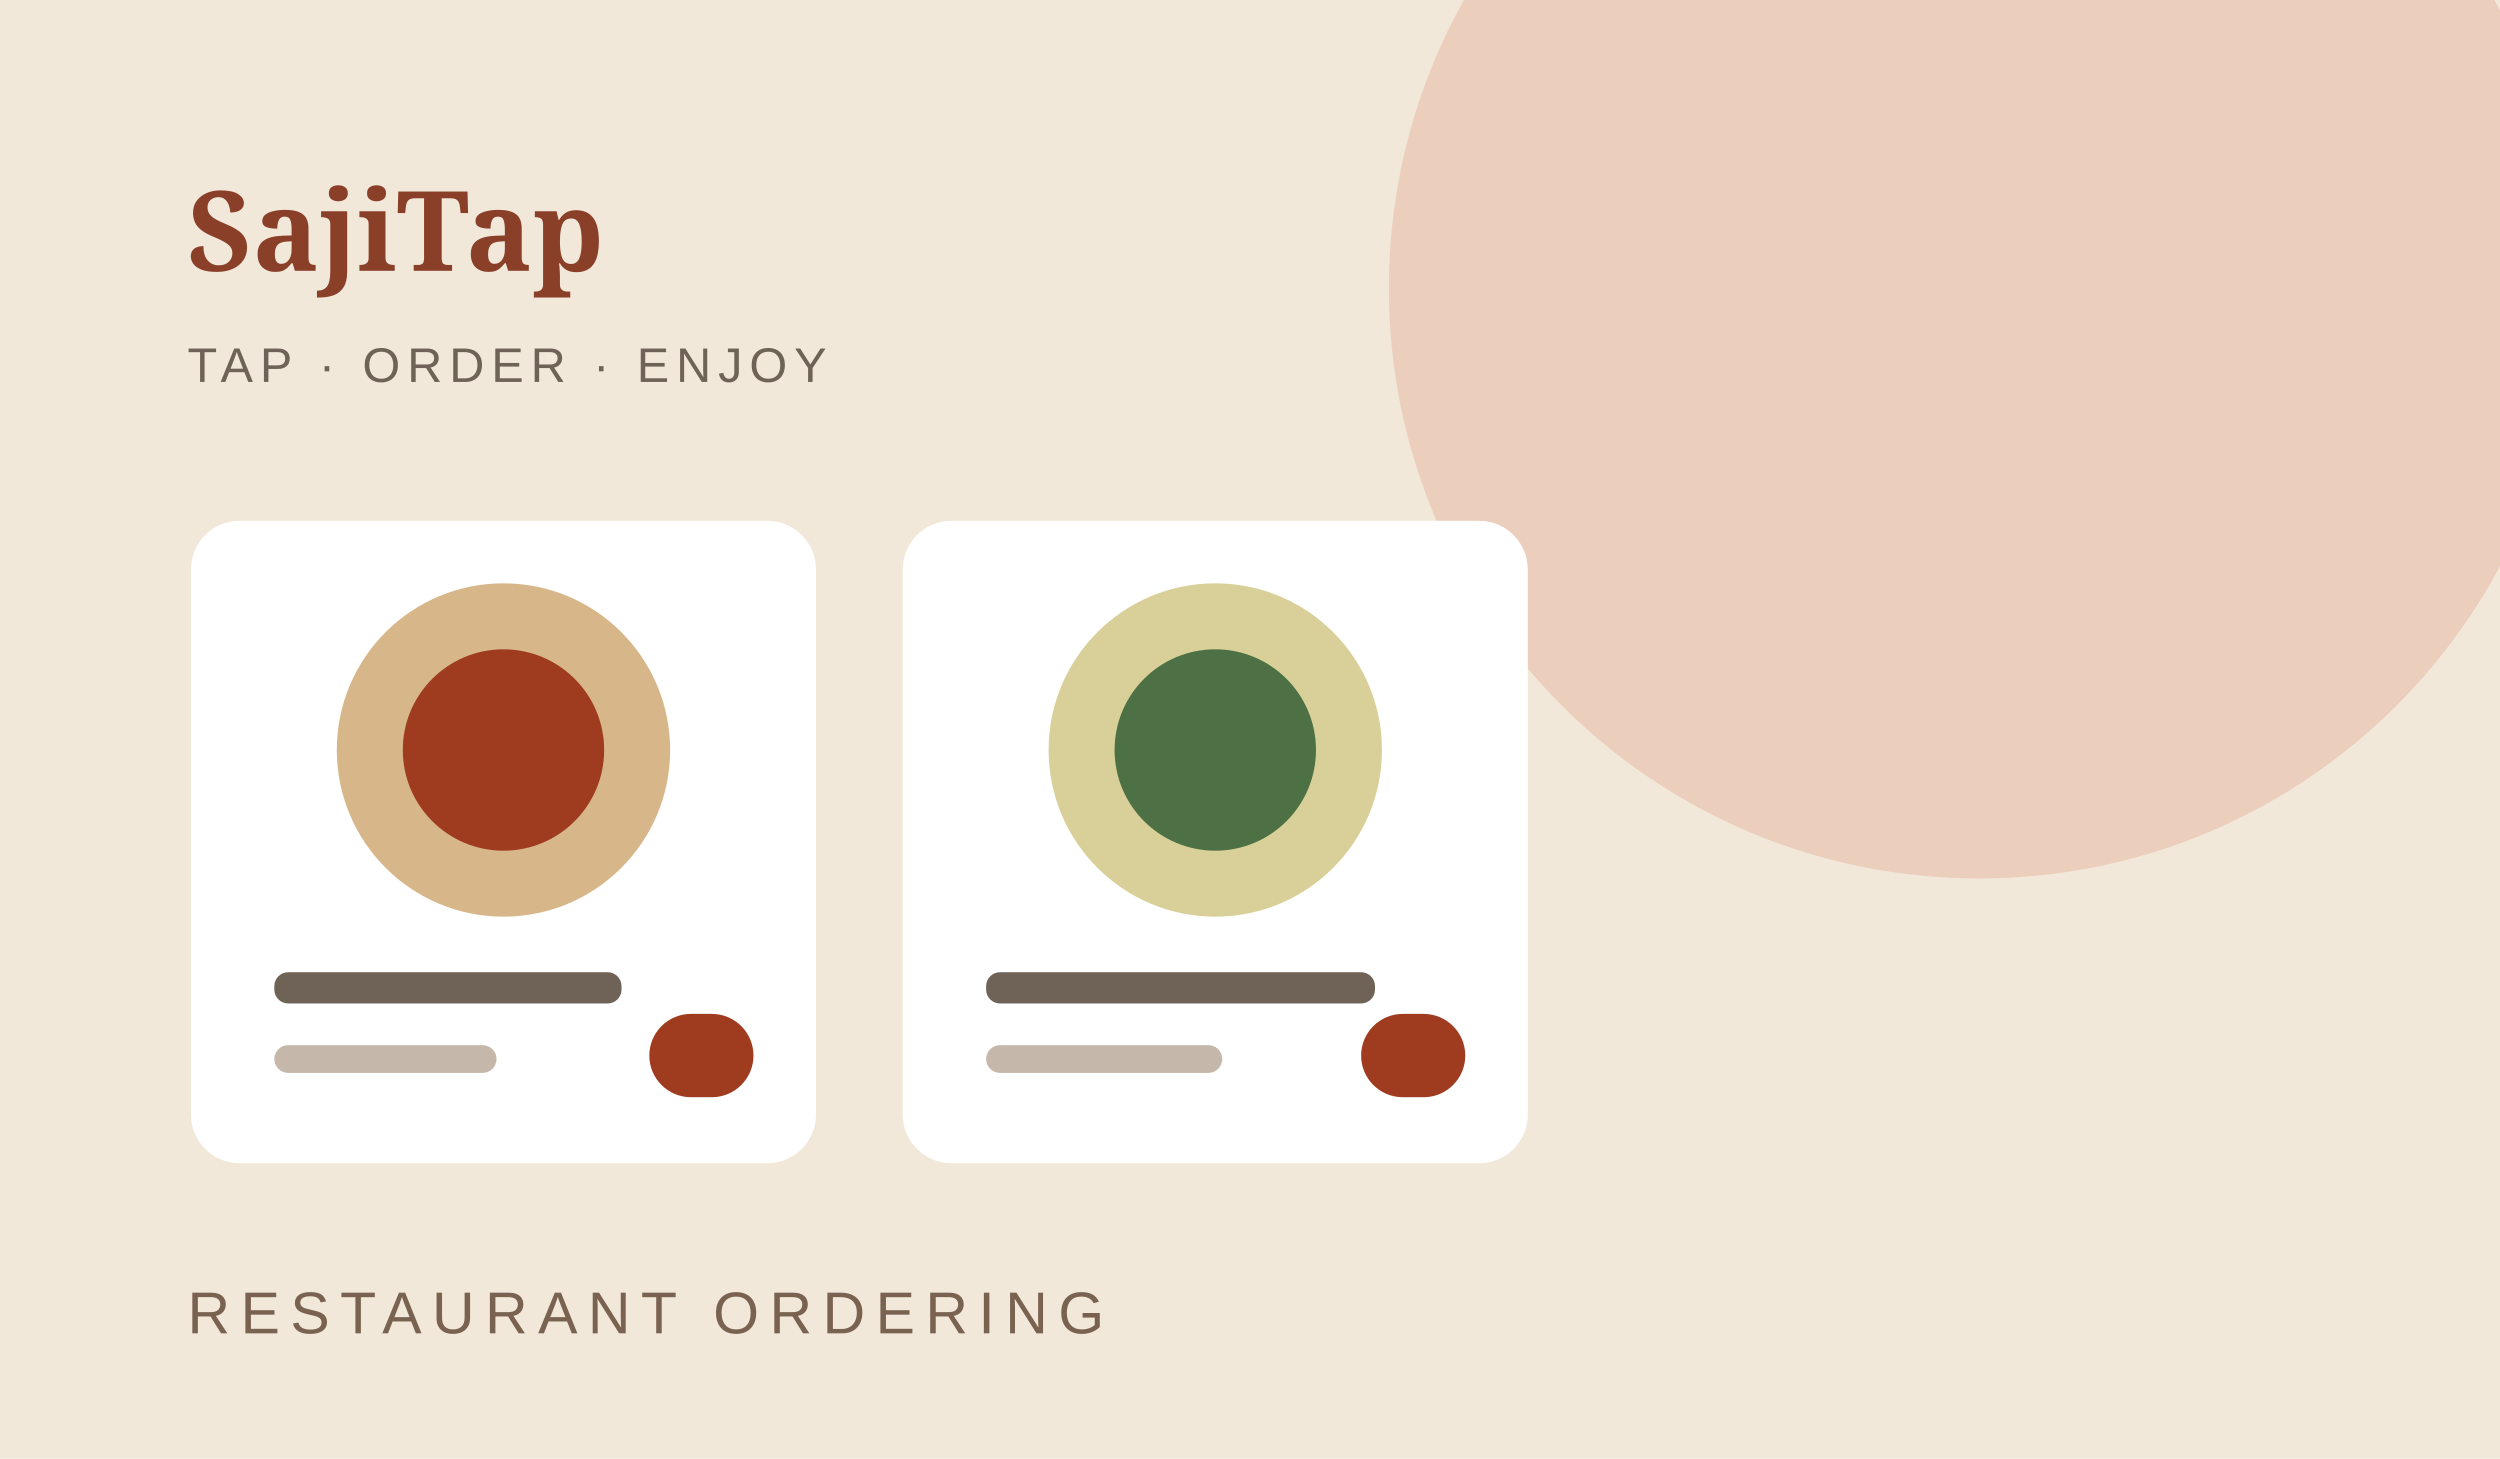
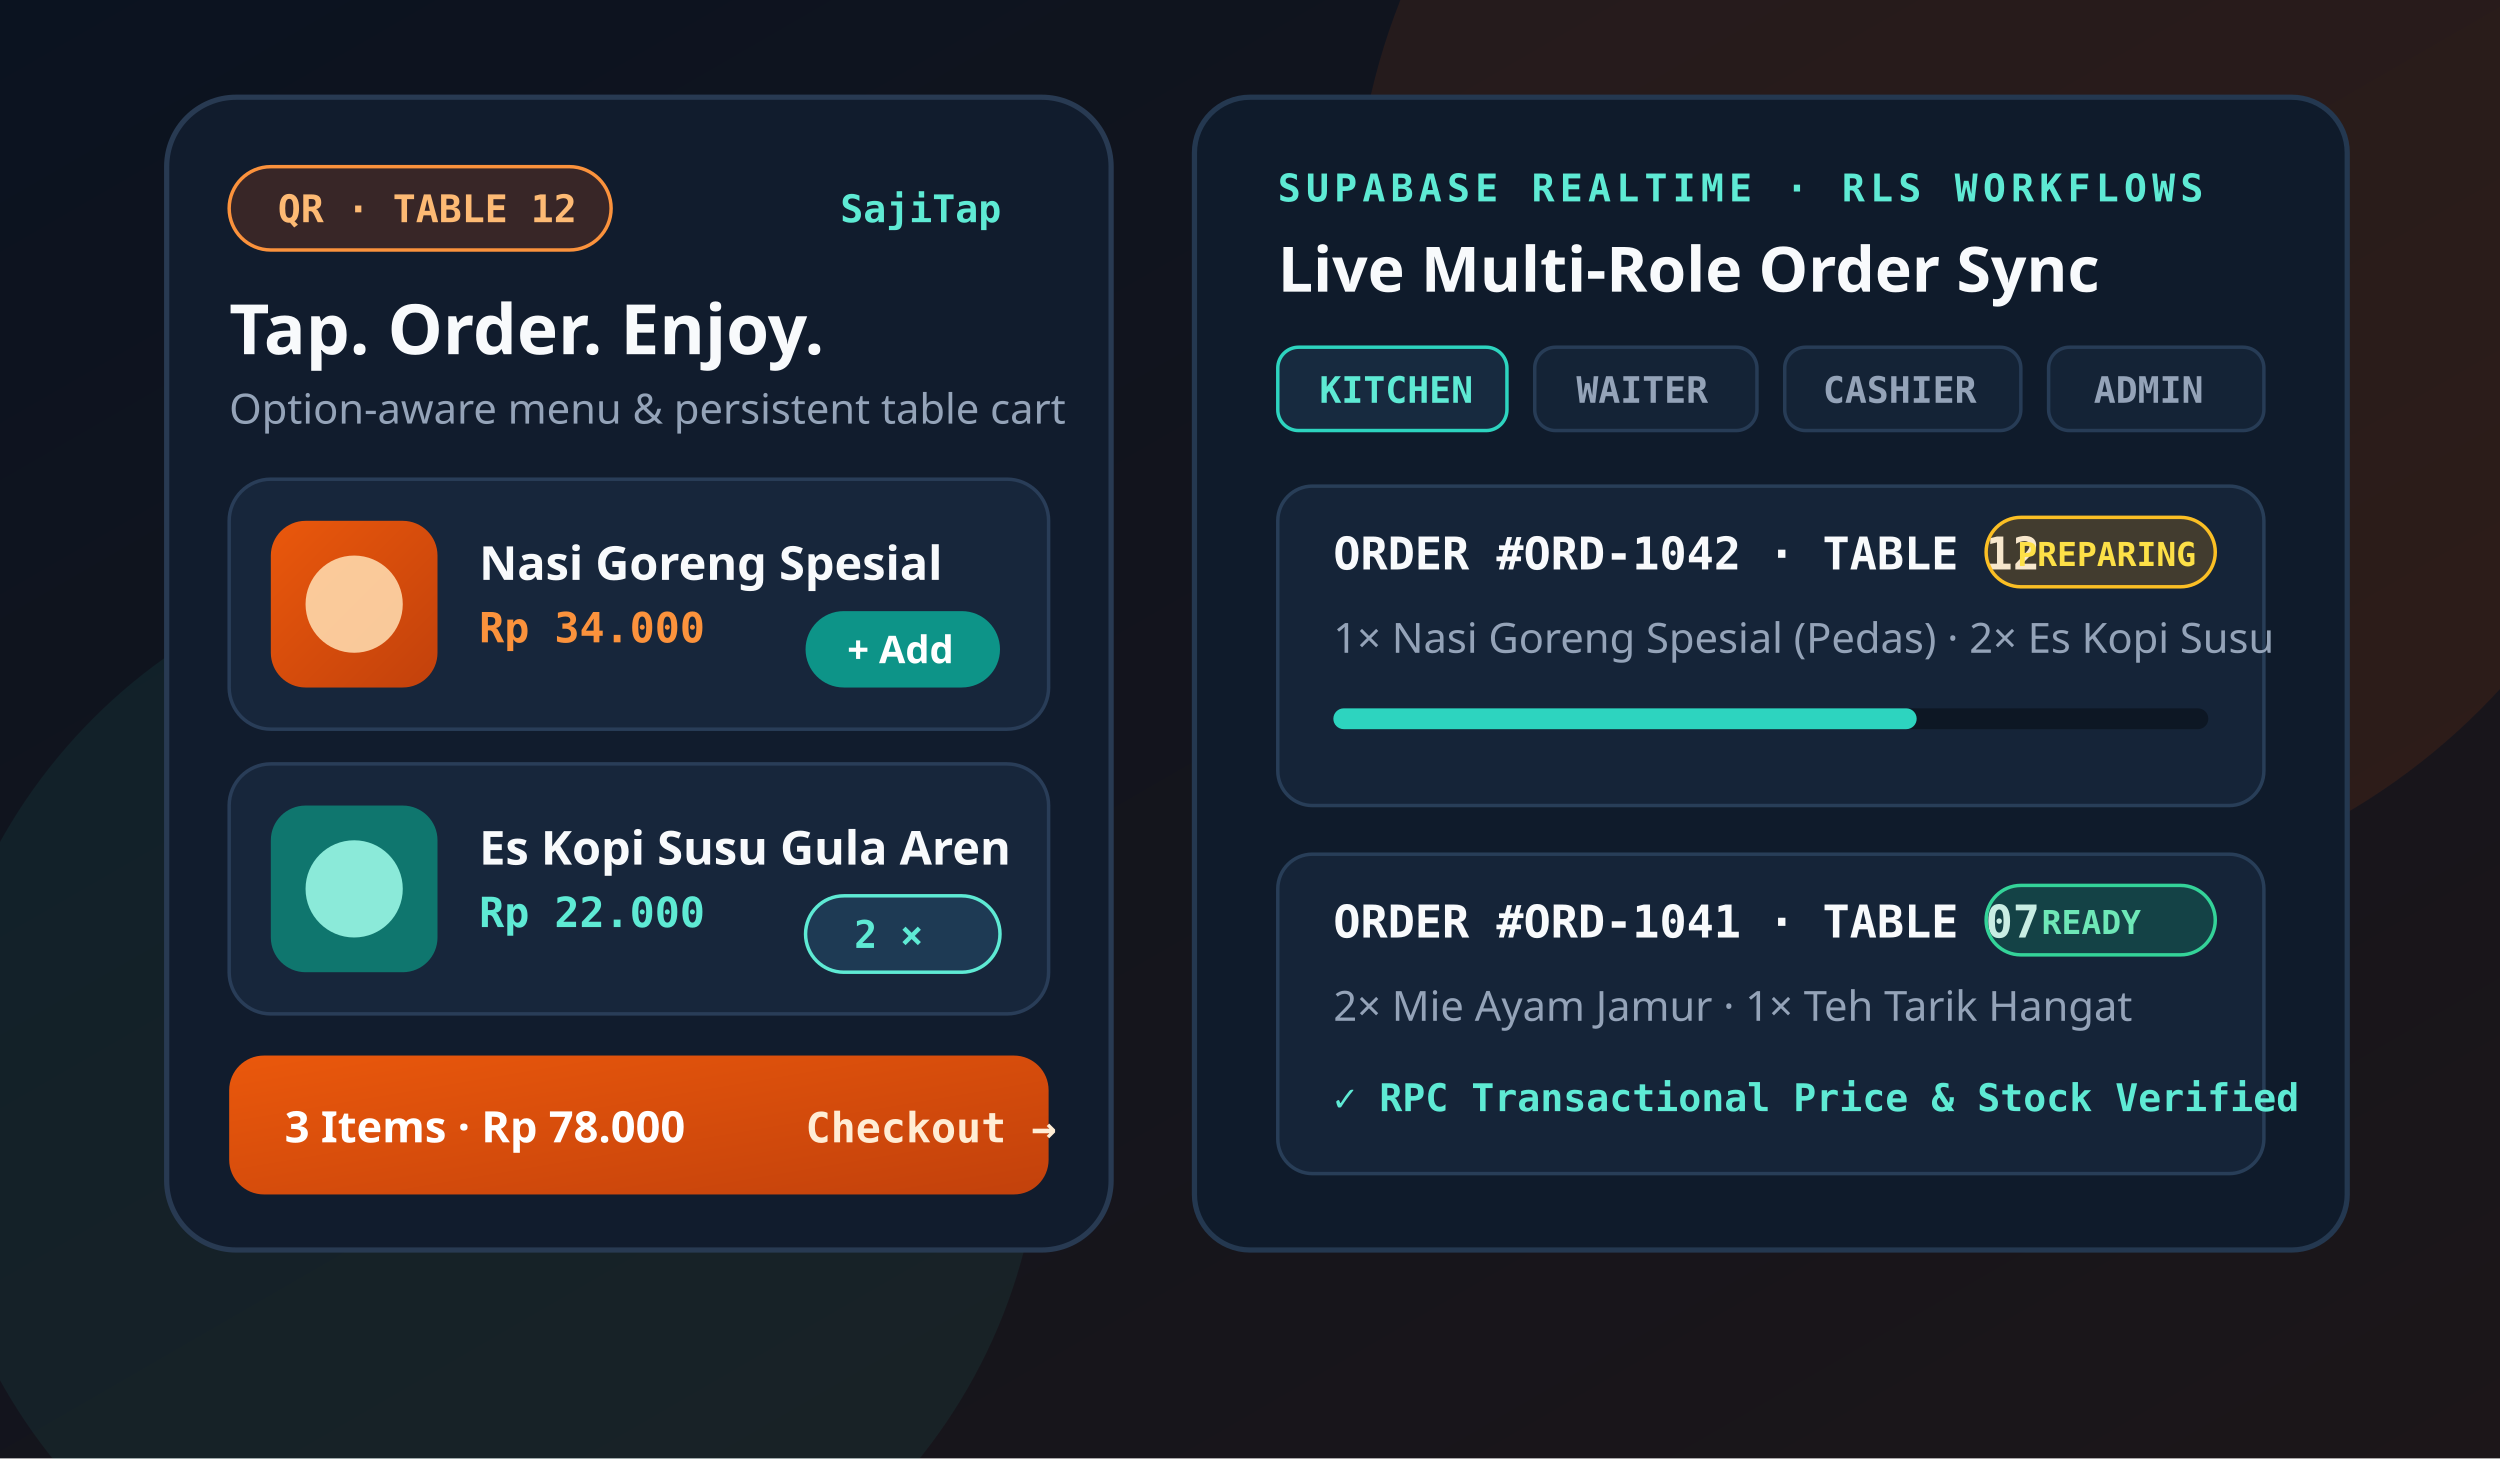
<svg xmlns="http://www.w3.org/2000/svg" viewBox="0 0 720 420">
-   <rect width="720" height="420" fill="#f2e8da" />
-   <circle cx="570" cy="83" r="170" fill="#d2734f" opacity=".22" />
-   <text x="54" y="78" fill="#8a3f29" font-family="Georgia" font-size="32" font-weight="700">SajiTap</text>
-   <text x="54" y="110" fill="#6f6257" font-family="Arial" font-size="14" letter-spacing="2">TAP · ORDER · ENJOY</text>
-   <g transform="translate(55 150)">
-     <rect width="180" height="185" rx="14" fill="#fff" />
-     <circle cx="90" cy="66" r="48" fill="#d7b789" />
-     <circle cx="90" cy="66" r="29" fill="#9f3c20" />
-     <rect x="24" y="130" width="100" height="9" rx="4" fill="#6f6257" />
-     <rect x="24" y="151" width="64" height="8" rx="4" fill="#c5b8aa" />
-     <rect x="132" y="142" width="30" height="24" rx="12" fill="#9f3c20" />
+   <defs>
+     <linearGradient id="bg" x1="0" y1="0" x2="1" y2="1">
+       <stop offset="0%" stop-color="#0b1320" />
+       <stop offset="100%" stop-color="#1c1619" />
+     </linearGradient>
+     <linearGradient id="terra" x1="0" y1="0" x2="1" y2="1">
+       <stop offset="0%" stop-color="#ea580c" />
+       <stop offset="100%" stop-color="#c2410c" />
+     </linearGradient>
+   </defs>
+   <rect width="720" height="420" fill="url(#bg)" />
+   <circle cx="580" cy="70" r="190" fill="#ea580c" opacity="0.1" />
+   <circle cx="140" cy="320" r="160" fill="#2dd4bf" opacity="0.07" />
+   <rect x="48" y="28" width="272" height="332" rx="20" fill="#111c2d" stroke="#283a52" stroke-width="1.5" />
+   <rect x="66" y="48" width="110" height="24" rx="12" fill="#ea580c" fill-opacity="0.18" stroke="#fb923c" stroke-width="1" />
+   <text x="80" y="64" fill="#fdba74" font-family="ui-monospace, monospace" font-size="11" font-weight="800">QR · TABLE 12</text>
+   <text x="242" y="64" fill="#5eead4" font-family="ui-monospace, monospace" font-size="11" font-weight="700">SajiTap</text>
+   <text x="66" y="102" fill="#f8fafc" font-family="ui-sans-serif, system-ui, sans-serif" font-size="20" font-weight="800">Tap. Order. Enjoy.</text>
+   <text x="66" y="122" fill="#94a3b8" font-family="ui-sans-serif, system-ui, sans-serif" font-size="12">Option-aware menu &amp; persistent table cart</text>
+   <rect x="66" y="138" width="236" height="72" rx="12" fill="#17263b" stroke="#293d58" />
+   <rect x="78" y="150" width="48" height="48" rx="10" fill="url(#terra)" />
+   <circle cx="102" cy="174" r="14" fill="#fed7aa" opacity="0.9" />
+   <text x="138" y="167" fill="#f8fafc" font-family="ui-sans-serif, system-ui, sans-serif" font-size="13.5" font-weight="700">Nasi Goreng Spesial</text>
+   <text x="138" y="185" fill="#fb923c" font-family="ui-monospace, monospace" font-size="12" font-weight="700">Rp 34.000</text>
+   <rect x="232" y="176" width="56" height="22" rx="11" fill="#0d9488" />
+   <text x="244" y="191" fill="#fff" font-family="ui-sans-serif, system-ui, sans-serif" font-size="11" font-weight="700">+ Add</text>
+   <rect x="66" y="220" width="236" height="72" rx="12" fill="#17263b" stroke="#293d58" />
+   <rect x="78" y="232" width="48" height="48" rx="10" fill="#0f766e" />
+   <circle cx="102" cy="256" r="14" fill="#99f6e4" opacity="0.9" />
+   <text x="138" y="249" fill="#f8fafc" font-family="ui-sans-serif, system-ui, sans-serif" font-size="13.5" font-weight="700">Es Kopi Susu Gula Aren</text>
+   <text x="138" y="267" fill="#5eead4" font-family="ui-monospace, monospace" font-size="12" font-weight="700">Rp 22.000</text>
+   <rect x="232" y="258" width="56" height="22" rx="11" fill="#1e3a54" stroke="#5eead4" stroke-width="1" />
+   <text x="246" y="273" fill="#5eead4" font-family="ui-monospace, monospace" font-size="11" font-weight="700">2 ×</text>
+   <rect x="66" y="304" width="236" height="40" rx="10" fill="url(#terra)" />
+   <text x="82" y="329" fill="#fff" font-family="ui-sans-serif, system-ui, sans-serif" font-size="12.5" font-weight="800">3 Items · Rp 78.000</text>
+   <text x="232" y="329" fill="#ffedd5" font-family="ui-monospace, monospace" font-size="12" font-weight="800">Checkout →</text>
+   <rect x="344" y="28" width="332" height="332" rx="16" fill="#0f1b2b" stroke="#243850" stroke-width="1.5" />
+   <text x="368" y="58" fill="#5eead4" font-family="ui-monospace, monospace" font-size="11" font-weight="800" letter-spacing="1.5">SUPABASE REALTIME · RLS WORKFLOWS</text>
+   <text x="368" y="84" fill="#f8fafc" font-family="ui-sans-serif, system-ui, sans-serif" font-size="18" font-weight="800">Live Multi-Role Order Sync</text>
+   <g font-family="ui-monospace, monospace" font-size="10.5" font-weight="700">
+     <rect x="368" y="100" width="66" height="24" rx="6" fill="#172a3f" stroke="#2dd4bf" />
+     <text x="380" y="116" fill="#5eead4">KITCHEN</text>
+     <rect x="442" y="100" width="64" height="24" rx="6" fill="#142336" stroke="#273c56" />
+     <text x="454" y="116" fill="#94a3b8">WAITER</text>
+     <rect x="514" y="100" width="68" height="24" rx="6" fill="#142336" stroke="#273c56" />
+     <text x="525" y="116" fill="#94a3b8">CASHIER</text>
+     <rect x="590" y="100" width="62" height="24" rx="6" fill="#142336" stroke="#273c56" />
+     <text x="603" y="116" fill="#94a3b8">ADMIN</text>
  </g>
-   <g transform="translate(260 150)">
-     <rect width="180" height="185" rx="14" fill="#fff" />
-     <circle cx="90" cy="66" r="48" fill="#d8d098" />
-     <circle cx="90" cy="66" r="29" fill="#4d7144" />
-     <rect x="24" y="130" width="112" height="9" rx="4" fill="#6f6257" />
-     <rect x="24" y="151" width="68" height="8" rx="4" fill="#c5b8aa" />
-     <rect x="132" y="142" width="30" height="24" rx="12" fill="#9f3c20" />
-   </g>
-   <text x="54" y="384" fill="#7a6250" font-family="Arial" font-size="17" letter-spacing="3">RESTAURANT ORDERING</text>
+   <rect x="368" y="140" width="284" height="92" rx="10" fill="#152438" stroke="#283e58" />
+   <text x="384" y="164" fill="#f8fafc" font-family="ui-monospace, monospace" font-size="13" font-weight="800">ORDER #ORD-1042 · TABLE 12</text>
+   <rect x="572" y="149" width="66" height="20" rx="10" fill="#f59e0b" fill-opacity="0.2" stroke="#fbbf24" />
+   <text x="581" y="163" fill="#fde047" font-family="ui-monospace, monospace" font-size="9.5" font-weight="800">PREPARING</text>
+   <text x="384" y="188" fill="#94a3b8" font-family="ui-sans-serif, system-ui, sans-serif" font-size="12">1× Nasi Goreng Spesial (Pedas) · 2× Es Kopi Susu</text>
+   <rect x="384" y="204" width="252" height="6" rx="3" fill="#0d1724" />
+   <rect x="384" y="204" width="168" height="6" rx="3" fill="#2dd4bf" />
+   <rect x="368" y="246" width="284" height="92" rx="10" fill="#152438" stroke="#283e58" />
+   <text x="384" y="270" fill="#f8fafc" font-family="ui-monospace, monospace" font-size="13" font-weight="800">ORDER #ORD-1041 · TABLE 07</text>
+   <rect x="572" y="255" width="66" height="20" rx="10" fill="#10b981" fill-opacity="0.2" stroke="#34d399" />
+   <text x="588" y="269" fill="#6ee7b7" font-family="ui-monospace, monospace" font-size="9.5" font-weight="800">READY</text>
+   <text x="384" y="294" fill="#94a3b8" font-family="ui-sans-serif, system-ui, sans-serif" font-size="12">2× Mie Ayam Jamur · 1× Teh Tarik Hangat</text>
+   <text x="384" y="320" fill="#5eead4" font-family="ui-monospace, monospace" font-size="11" font-weight="700">✓ RPC Transactional Price &amp; Stock Verified</text>
</svg>
